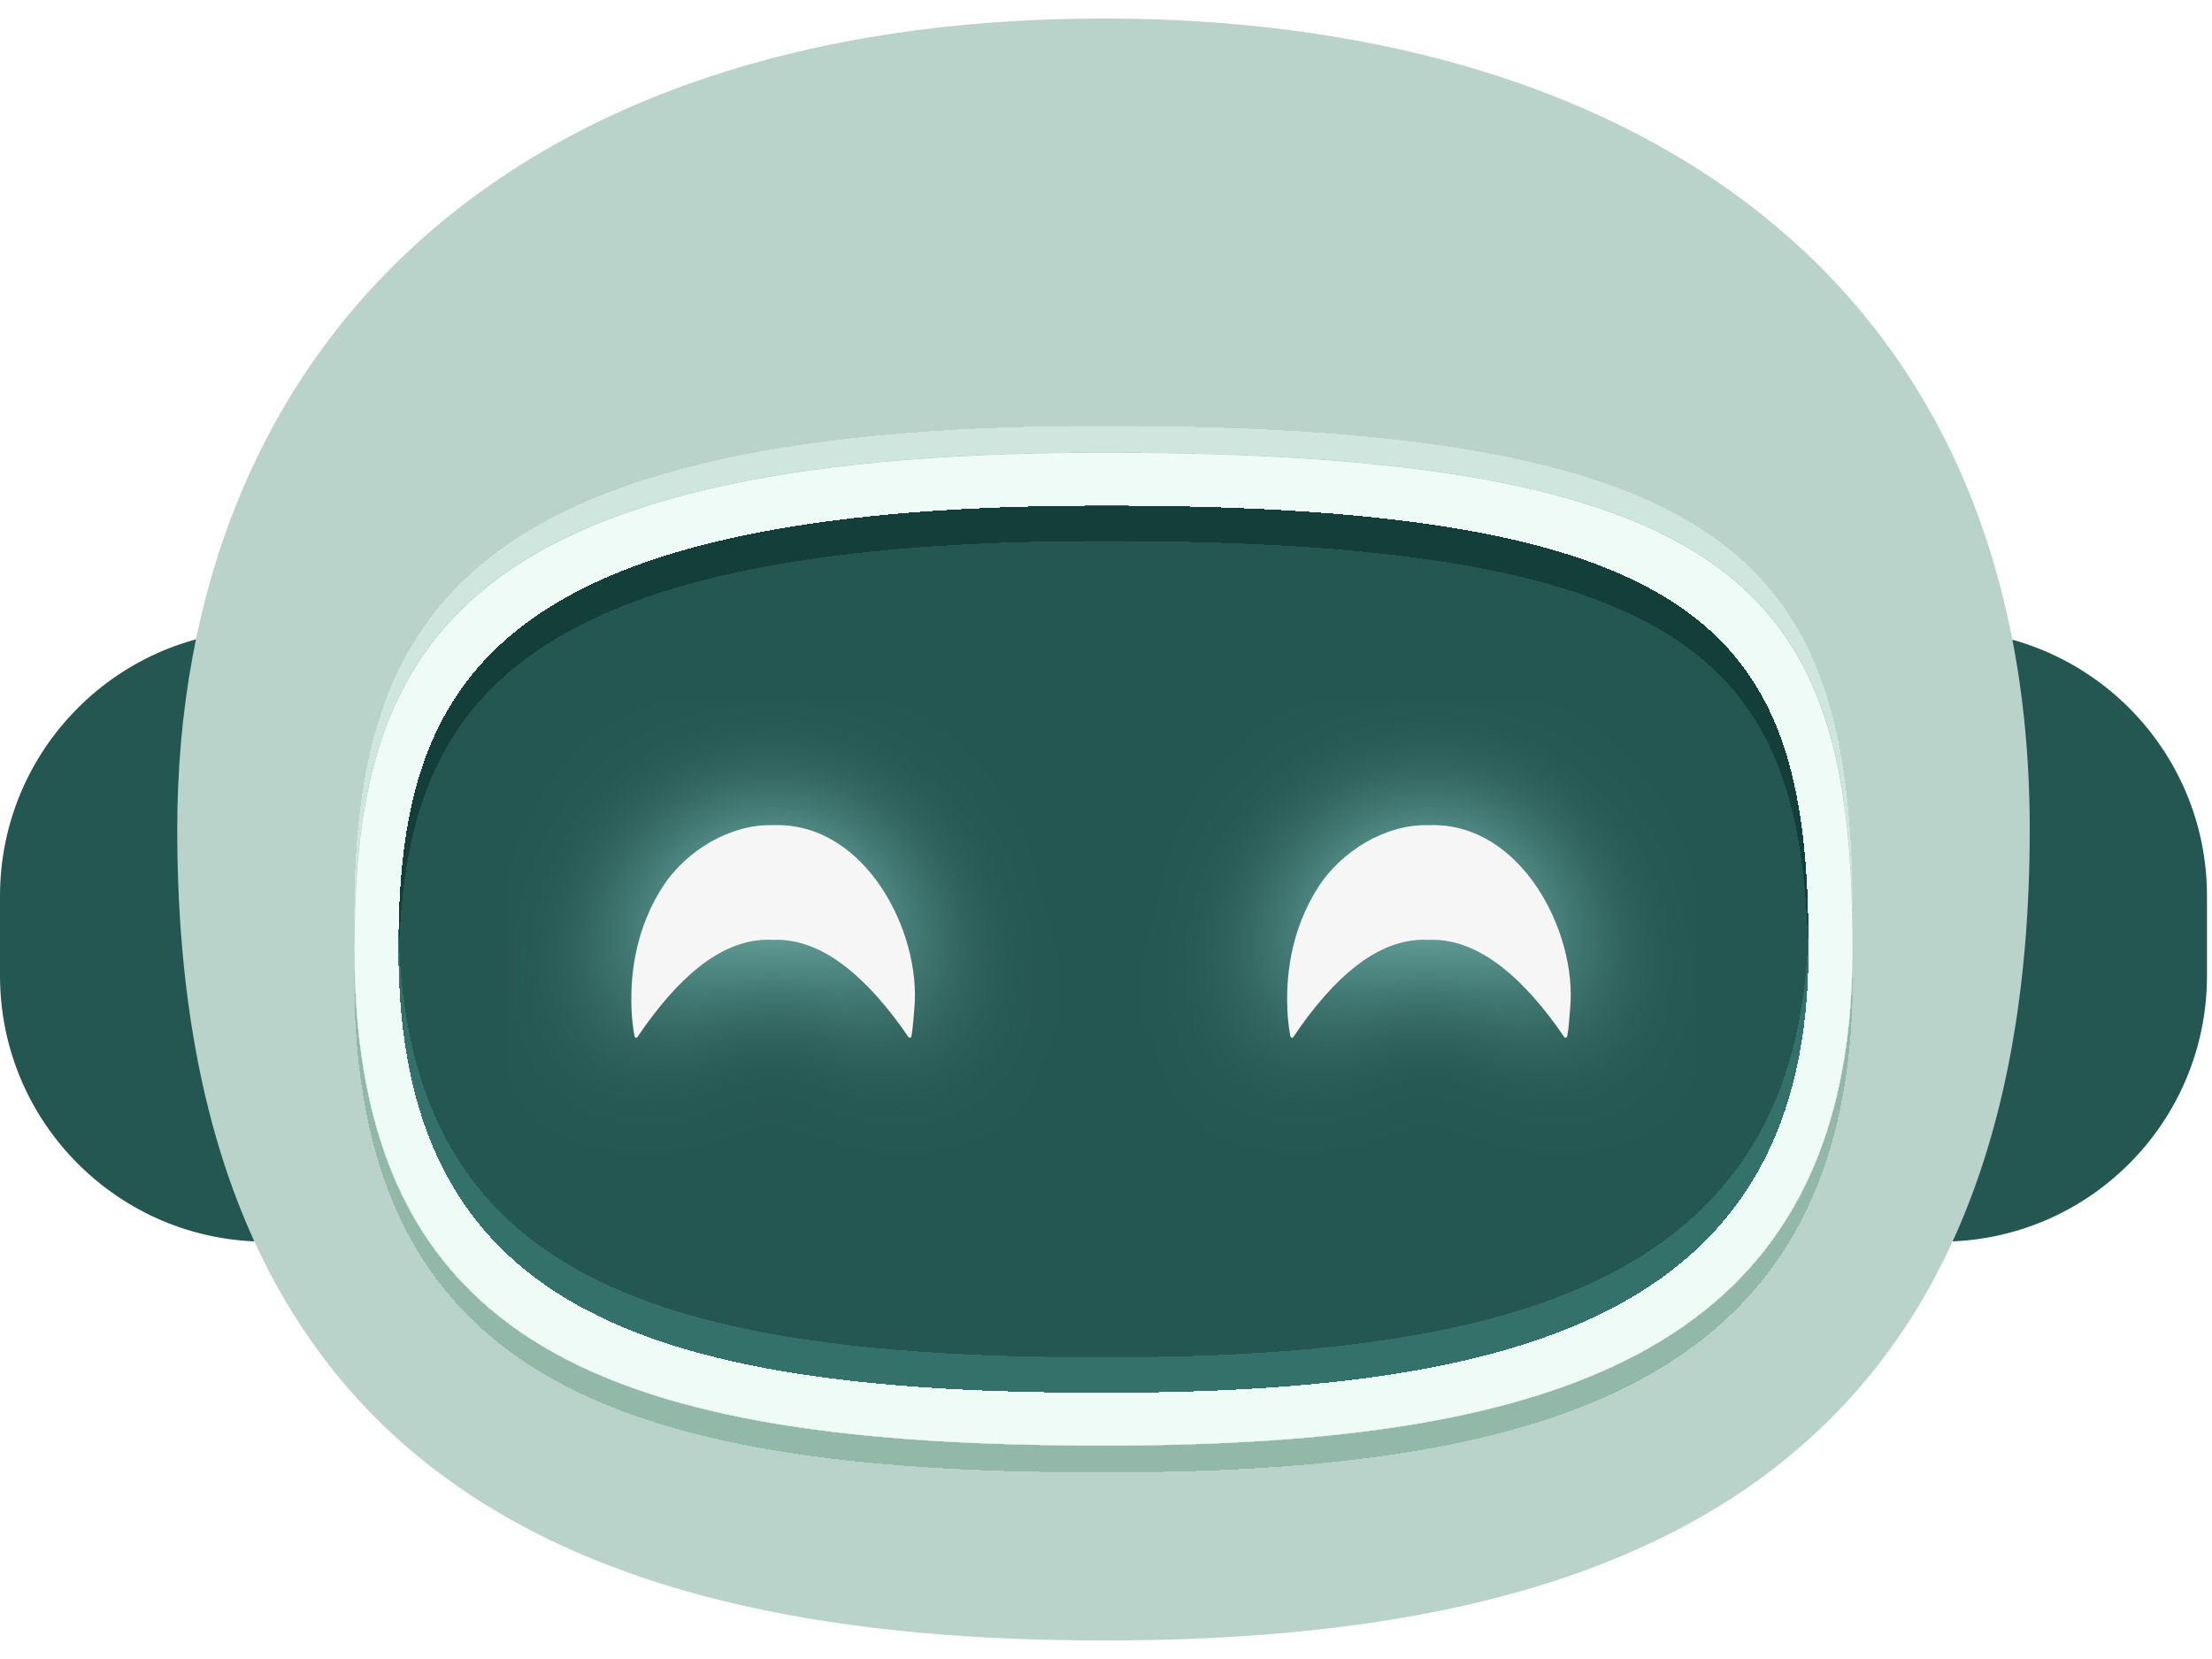
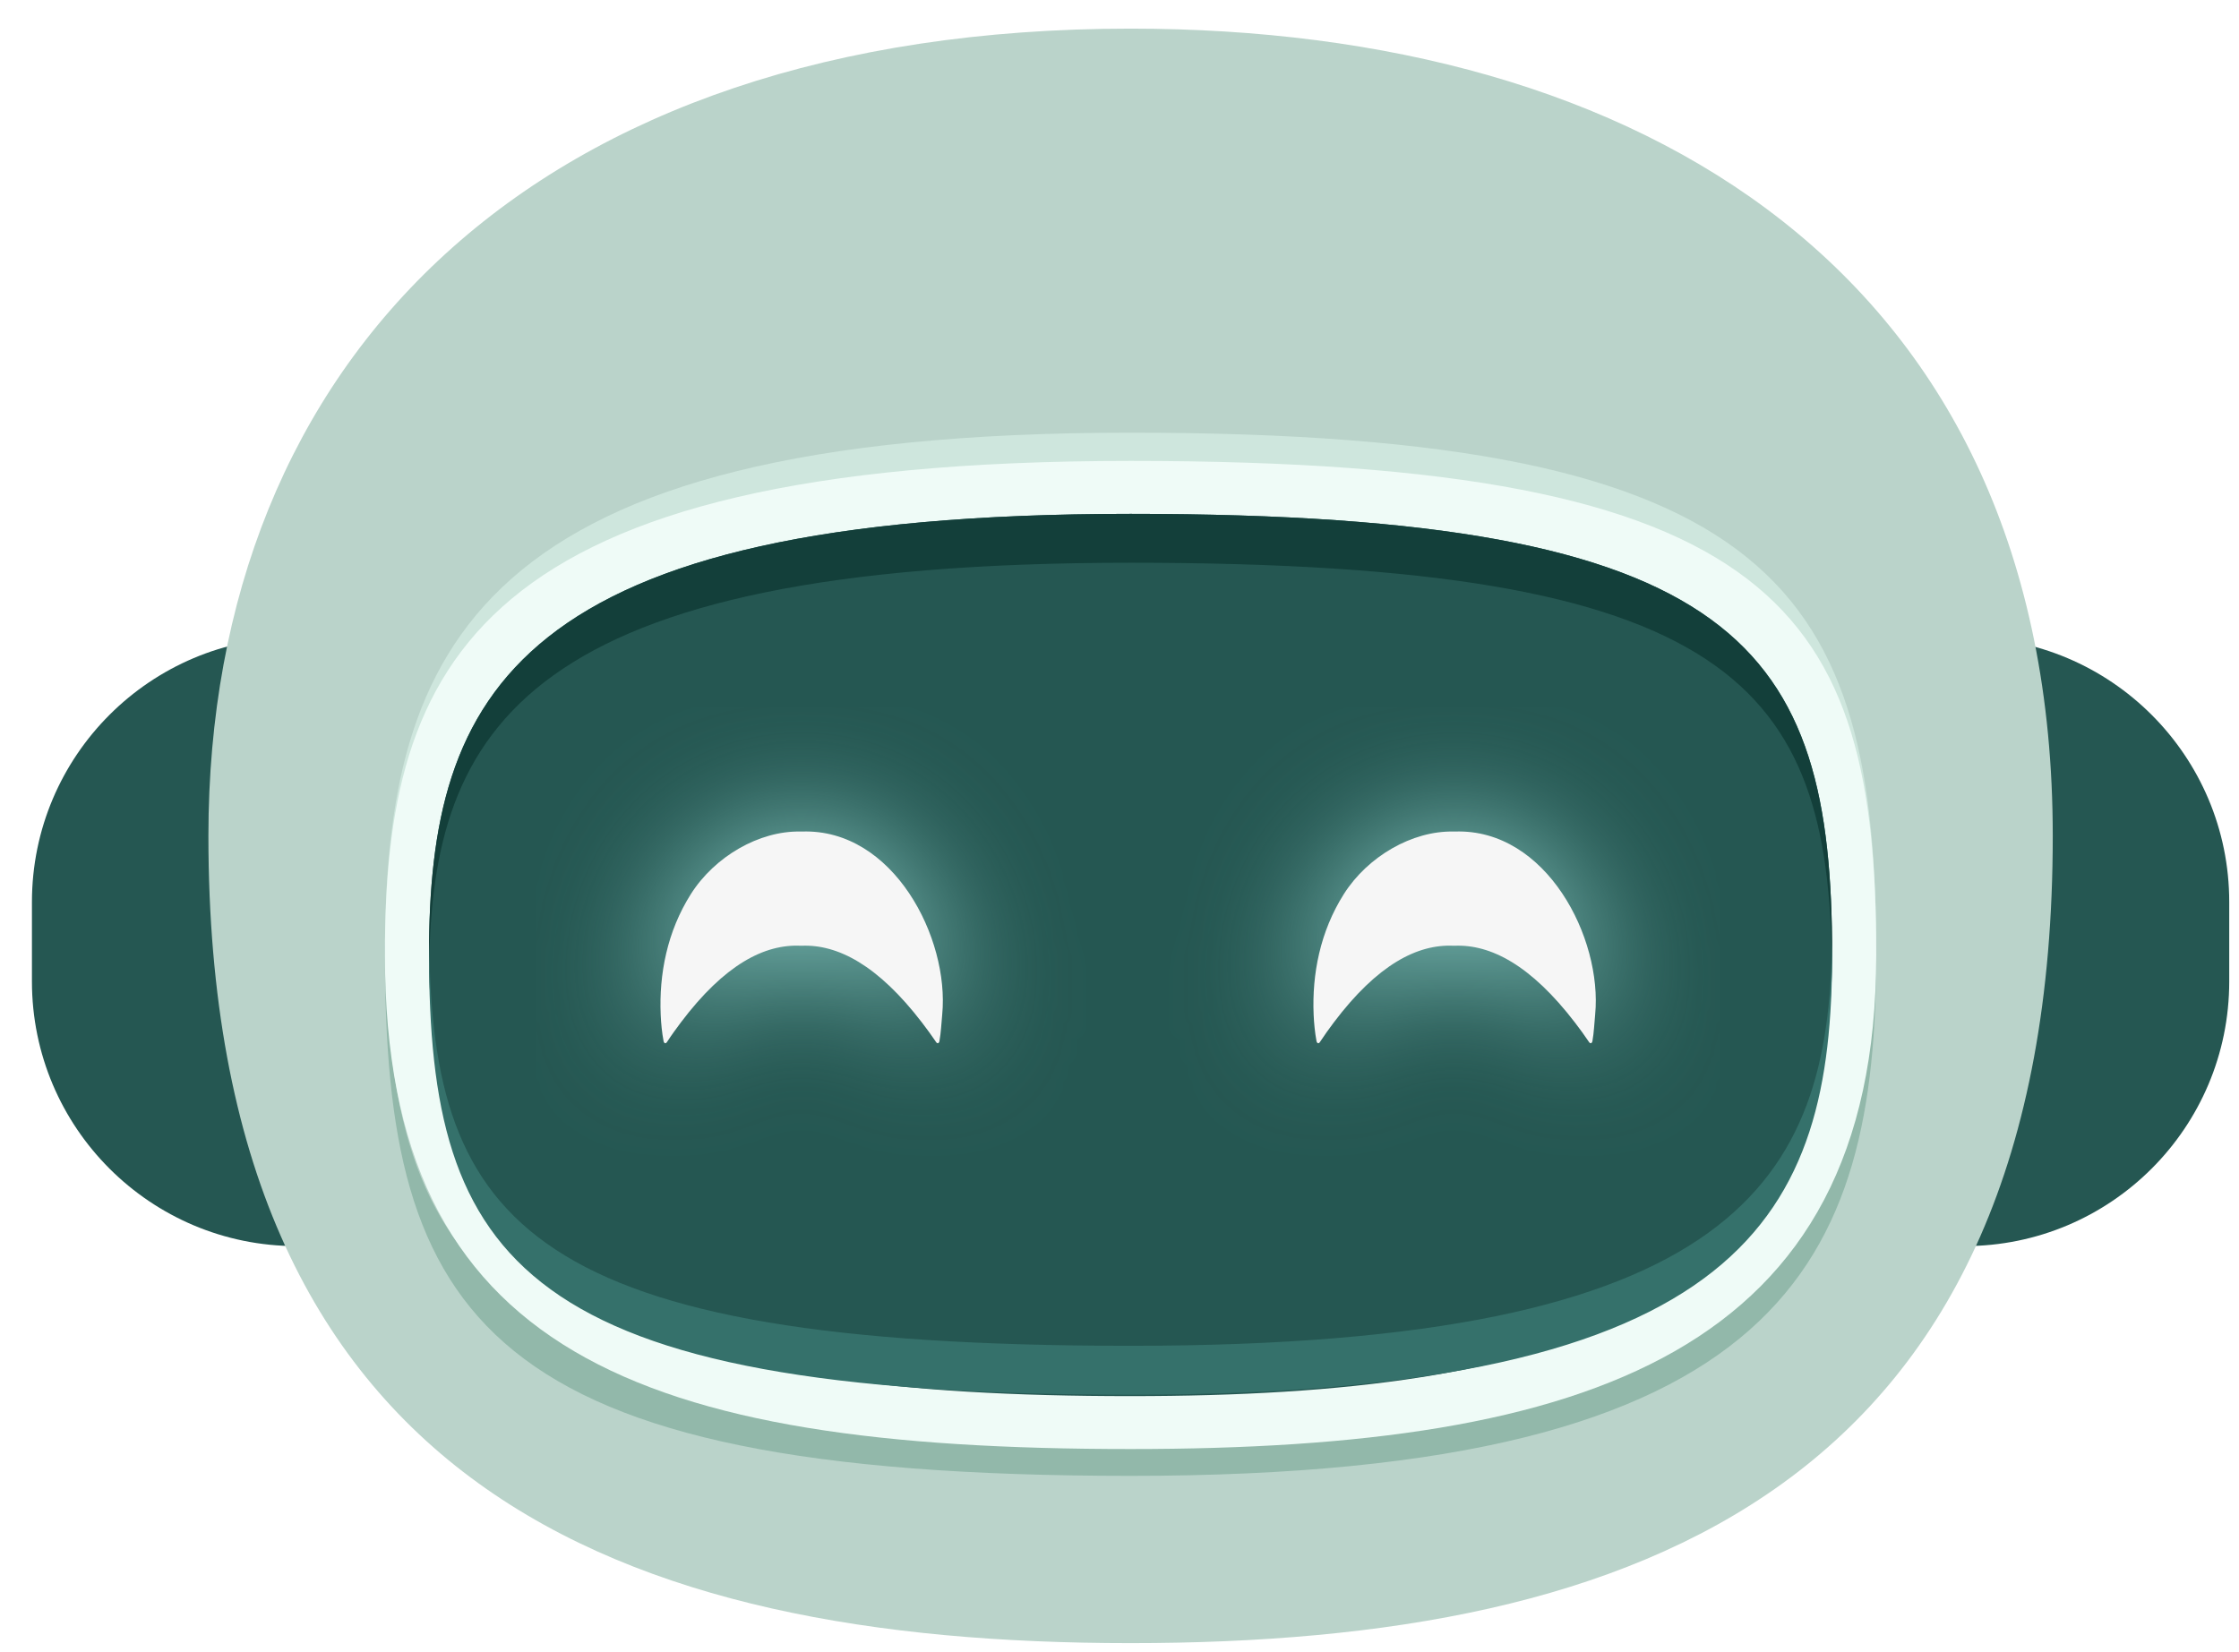
- <svg xmlns="http://www.w3.org/2000/svg" width="60" height="45" viewBox="0 0 60 45" fill="none">
-   <path d="M59.864 24.303C59.864 20.32 56.635 17.09 52.651 17.09V33.679C56.635 33.679 59.864 30.45 59.864 26.467V24.303Z" fill="#255752" />
-   <path d="M0 24.303C0 20.32 3.229 17.09 7.213 17.09V33.679C3.229 33.679 0 30.45 0 26.467V24.303Z" fill="#255752" />
-   <path d="M55.056 22.5C55.056 40.218 43.807 44.498 29.932 44.498C16.057 44.498 4.808 40.218 4.808 22.5C4.808 9.539 13.652 0.502 29.932 0.502C43.807 0.502 55.056 7.16 55.056 22.5Z" fill="#BAD3CA" />
-   <g filter="url(#filter0_dd_90_2725)">
-     <path d="M50.247 25.746C50.247 36.589 42.377 39.209 29.932 39.209C16.588 39.209 9.617 36.589 9.617 25.746C9.617 17.813 12.047 12.282 29.932 12.282C47.629 12.282 50.247 16.358 50.247 25.746Z" fill="#EFFBF7" />
+ <svg xmlns="http://www.w3.org/2000/svg" width="61" height="45" viewBox="0 0 61 45" fill="none">
+   <path d="M60.734 24.581C60.734 20.598 57.505 17.368 53.521 17.368V33.957C57.505 33.957 60.734 30.728 60.734 26.745V24.581Z" fill="#255752" />
+   <path d="M0.87 24.581C0.87 20.598 4.099 17.368 8.082 17.368V33.957C4.099 33.957 0.87 30.728 0.87 26.745V24.581Z" fill="#255752" />
+   <path d="M55.926 22.778C55.926 40.496 44.677 44.776 30.802 44.776C16.927 44.776 5.678 40.496 5.678 22.778C5.678 9.817 14.522 0.78 30.802 0.78C44.677 0.78 55.926 7.439 55.926 22.778Z" fill="#BAD3CA" />
+   <path d="M30.802 11.791C48.498 11.791 51.117 16.105 51.117 26.043C51.117 26.163 51.114 26.281 51.112 26.399C51.029 17.319 48.224 13.368 30.802 13.368C13.193 13.368 10.566 18.73 10.489 26.466C10.487 26.327 10.487 26.186 10.487 26.043C10.487 17.646 12.917 11.791 30.802 11.791Z" fill="#CEE6DD" />
+   <path d="M30.802 40.218C13.106 40.218 10.487 35.904 10.487 25.966C10.487 25.847 10.49 25.728 10.492 25.611C10.575 34.691 13.38 38.641 30.802 38.641C48.411 38.641 51.038 33.28 51.114 25.543C51.117 25.683 51.117 25.824 51.117 25.966C51.117 34.363 48.687 40.218 30.802 40.218Z" fill="#92B8AA" />
+   <path d="M51.117 26.024C51.117 36.867 43.247 39.487 30.802 39.487C17.458 39.487 10.487 36.867 10.487 26.024C10.487 18.091 12.917 12.56 30.802 12.56C48.499 12.56 51.117 16.636 51.117 26.024Z" fill="#EFFBF7" />
+   <path d="M49.915 26.024C49.915 35.706 42.51 38.045 30.802 38.045C18.247 38.045 11.688 35.706 11.688 26.024C11.688 18.941 13.975 14.003 30.802 14.003C47.451 14.003 49.915 17.642 49.915 26.024Z" fill="#255752" />
+   <path d="M30.802 14.003C47.451 14.003 49.915 17.646 49.915 26.037C49.915 26.138 49.912 26.238 49.91 26.337C49.832 18.67 47.192 15.335 30.802 15.335C14.255 15.335 11.77 19.851 11.691 26.371C11.69 26.261 11.688 26.149 11.688 26.037C11.688 18.947 13.976 14.003 30.802 14.003Z" fill="#133F3A" />
+   <path d="M30.802 38.007C14.153 38.007 11.688 34.364 11.688 25.972C11.688 25.872 11.692 25.772 11.693 25.672C11.771 33.34 14.411 36.674 30.802 36.674C47.349 36.674 49.834 32.158 49.912 25.638C49.914 25.749 49.915 25.86 49.915 25.972C49.915 33.063 47.628 38.007 30.802 38.007Z" fill="#35716B" />
+   <g filter="url(#filter0_f_646_33417)">
+     <path d="M39.64 22.66C42.133 22.576 43.66 25.568 43.459 27.647C43.435 27.891 43.427 28.137 43.384 28.373C43.382 28.386 43.377 28.398 43.37 28.408C43.364 28.418 43.355 28.425 43.345 28.427C43.335 28.43 43.325 28.427 43.315 28.421C43.306 28.415 43.298 28.405 43.291 28.395C43.17 28.214 43.039 28.036 42.91 27.867C41.706 26.297 40.61 25.73 39.626 25.772C39.62 25.772 39.613 25.772 39.606 25.772C38.619 25.724 37.53 26.282 36.338 27.863C36.21 28.033 36.081 28.212 35.961 28.395C35.955 28.405 35.947 28.415 35.938 28.421C35.928 28.427 35.918 28.43 35.908 28.427C35.898 28.425 35.889 28.418 35.882 28.408C35.875 28.398 35.871 28.386 35.868 28.373C35.824 28.138 35.8 27.894 35.789 27.648C35.743 26.555 35.962 25.391 36.613 24.363C37.261 23.341 38.471 22.637 39.599 22.66C39.612 22.66 39.626 22.66 39.64 22.66Z" fill="#90D2CC" />
+     <path d="M21.85 22.66C24.343 22.576 25.87 25.568 25.67 27.647C25.646 27.891 25.637 28.137 25.594 28.373C25.592 28.386 25.588 28.398 25.581 28.408C25.574 28.418 25.565 28.425 25.555 28.427C25.546 28.43 25.535 28.427 25.526 28.421C25.516 28.415 25.508 28.405 25.502 28.395C25.38 28.214 25.249 28.036 25.12 27.867C23.916 26.297 22.82 25.73 21.837 25.772C21.83 25.772 21.824 25.772 21.817 25.772C20.829 25.724 19.741 26.282 18.549 27.863C18.421 28.033 18.291 28.212 18.172 28.395C18.165 28.405 18.157 28.415 18.148 28.421C18.139 28.427 18.128 28.43 18.118 28.427C18.108 28.425 18.099 28.418 18.093 28.408C18.086 28.398 18.081 28.386 18.079 28.373C18.035 28.138 18.01 27.894 18 27.648C17.954 26.555 18.172 25.391 18.823 24.363C19.471 23.341 20.682 22.637 21.809 22.66C21.823 22.66 21.836 22.66 21.85 22.66Z" fill="#90D2CC" />
  </g>
-   <g filter="url(#filter1_ii_90_2725)">
-     <path d="M49.045 25.746C49.045 35.428 41.64 37.767 29.932 37.767C17.378 37.767 10.819 35.428 10.819 25.746C10.819 18.663 13.105 13.725 29.932 13.725C46.581 13.725 49.045 17.364 49.045 25.746Z" fill="#255752" />
-   </g>
-   <g filter="url(#filter2_f_90_2725)">
-     <path d="M38.77 22.382C41.263 22.298 42.79 25.29 42.589 27.369C42.566 27.613 42.557 27.859 42.514 28.095C42.512 28.108 42.507 28.12 42.501 28.13C42.494 28.14 42.485 28.147 42.475 28.149C42.465 28.152 42.455 28.149 42.445 28.143C42.436 28.137 42.428 28.127 42.421 28.117C42.3 27.936 42.169 27.758 42.04 27.589C40.836 26.019 39.74 25.452 38.756 25.494C38.75 25.494 38.743 25.494 38.737 25.494C37.749 25.445 36.66 26.004 35.468 27.585C35.341 27.755 35.211 27.934 35.091 28.117C35.085 28.127 35.077 28.137 35.068 28.143C35.058 28.149 35.048 28.152 35.038 28.149C35.028 28.147 35.019 28.14 35.012 28.13C35.005 28.12 35.001 28.108 34.999 28.095C34.954 27.86 34.93 27.616 34.919 27.37C34.873 26.277 35.092 25.113 35.743 24.085C36.391 23.063 37.602 22.358 38.729 22.382C38.742 22.382 38.756 22.383 38.77 22.382Z" fill="#90D2CC" />
-     <path d="M20.98 22.382C23.474 22.298 25.001 25.29 24.8 27.369C24.776 27.613 24.768 27.859 24.724 28.095C24.722 28.108 24.718 28.12 24.711 28.13C24.704 28.14 24.695 28.147 24.686 28.149C24.676 28.152 24.665 28.149 24.656 28.143C24.646 28.137 24.639 28.127 24.632 28.117C24.51 27.936 24.379 27.758 24.25 27.589C23.046 26.019 21.951 25.452 20.967 25.494C20.96 25.494 20.954 25.494 20.947 25.494C19.96 25.445 18.871 26.004 17.679 27.585C17.551 27.755 17.421 27.934 17.302 28.117C17.295 28.127 17.288 28.137 17.278 28.143C17.269 28.149 17.258 28.152 17.248 28.149C17.238 28.147 17.229 28.14 17.223 28.13C17.216 28.12 17.212 28.108 17.209 28.095C17.165 27.86 17.14 27.616 17.13 27.37C17.084 26.277 17.303 25.113 17.954 24.085C18.602 23.063 19.812 22.358 20.939 22.382C20.953 22.382 20.966 22.383 20.98 22.382Z" fill="#90D2CC" />
-   </g>
-   <path d="M38.77 22.382C41.263 22.298 42.79 25.29 42.589 27.369C42.566 27.613 42.557 27.859 42.514 28.095C42.512 28.108 42.507 28.12 42.501 28.13C42.494 28.14 42.485 28.147 42.475 28.149C42.465 28.152 42.455 28.149 42.445 28.143C42.436 28.137 42.428 28.127 42.421 28.117C42.3 27.936 42.169 27.758 42.04 27.589C40.836 26.019 39.74 25.452 38.756 25.494C38.75 25.494 38.743 25.494 38.737 25.494C37.749 25.445 36.66 26.004 35.468 27.585C35.341 27.755 35.211 27.934 35.091 28.117C35.085 28.127 35.077 28.137 35.068 28.143C35.058 28.149 35.048 28.152 35.038 28.149C35.028 28.147 35.019 28.14 35.012 28.13C35.005 28.12 35.001 28.108 34.999 28.095C34.954 27.86 34.93 27.616 34.919 27.37C34.873 26.277 35.092 25.113 35.743 24.085C36.391 23.063 37.602 22.358 38.729 22.382C38.742 22.382 38.756 22.383 38.77 22.382Z" fill="#F6F6F6" />
-   <path d="M20.98 22.382C23.474 22.298 25.001 25.29 24.8 27.369C24.776 27.613 24.768 27.859 24.724 28.095C24.722 28.108 24.718 28.12 24.711 28.13C24.704 28.14 24.695 28.147 24.686 28.149C24.676 28.152 24.665 28.149 24.656 28.143C24.646 28.137 24.639 28.127 24.632 28.117C24.51 27.936 24.379 27.758 24.25 27.589C23.046 26.019 21.951 25.452 20.967 25.494C20.96 25.494 20.954 25.494 20.947 25.494C19.96 25.445 18.871 26.004 17.679 27.585C17.551 27.755 17.421 27.934 17.302 28.117C17.295 28.127 17.288 28.137 17.278 28.143C17.269 28.149 17.258 28.152 17.248 28.149C17.238 28.147 17.229 28.14 17.223 28.13C17.216 28.12 17.212 28.108 17.209 28.095C17.165 27.86 17.14 27.616 17.13 27.37C17.084 26.277 17.303 25.113 17.954 24.085C18.602 23.063 19.812 22.358 20.939 22.382C20.953 22.382 20.966 22.383 20.98 22.382Z" fill="#F6F6F6" />
+   <path d="M39.64 22.66C42.133 22.576 43.66 25.568 43.459 27.647C43.435 27.891 43.427 28.137 43.384 28.373C43.382 28.386 43.377 28.398 43.37 28.408C43.364 28.418 43.355 28.425 43.345 28.427C43.335 28.43 43.325 28.427 43.315 28.421C43.306 28.415 43.298 28.405 43.291 28.395C43.17 28.214 43.039 28.036 42.91 27.867C41.706 26.297 40.61 25.73 39.626 25.772C39.62 25.772 39.613 25.772 39.606 25.772C38.619 25.724 37.53 26.282 36.338 27.863C36.21 28.033 36.081 28.212 35.961 28.395C35.955 28.405 35.947 28.415 35.938 28.421C35.928 28.427 35.918 28.43 35.908 28.427C35.898 28.425 35.889 28.418 35.882 28.408C35.875 28.398 35.871 28.386 35.868 28.373C35.824 28.138 35.8 27.894 35.789 27.648C35.743 26.555 35.962 25.391 36.613 24.363C37.261 23.341 38.471 22.637 39.599 22.66C39.612 22.66 39.626 22.66 39.64 22.66Z" fill="#F6F6F6" />
+   <path d="M21.85 22.66C24.343 22.576 25.87 25.568 25.67 27.647C25.646 27.891 25.637 28.137 25.594 28.373C25.592 28.386 25.588 28.398 25.581 28.408C25.574 28.418 25.565 28.425 25.555 28.427C25.546 28.43 25.535 28.427 25.526 28.421C25.516 28.415 25.508 28.405 25.502 28.395C25.38 28.214 25.249 28.036 25.12 27.867C23.916 26.297 22.82 25.73 21.837 25.772C21.83 25.772 21.824 25.772 21.817 25.772C20.829 25.724 19.741 26.282 18.549 27.863C18.421 28.033 18.291 28.212 18.172 28.395C18.165 28.405 18.157 28.415 18.148 28.421C18.139 28.427 18.128 28.43 18.118 28.427C18.108 28.425 18.099 28.418 18.093 28.408C18.086 28.398 18.081 28.386 18.079 28.373C18.035 28.138 18.01 27.894 18 27.648C17.954 26.555 18.172 25.391 18.823 24.363C19.471 23.341 20.682 22.637 21.809 22.66C21.823 22.66 21.836 22.66 21.85 22.66Z" fill="#F6F6F6" />
  <defs>
-     <filter id="filter0_dd_90_2725" x="9.617" y="11.563" width="40.631" height="28.366" filterUnits="userSpaceOnUse" color-interpolation-filters="sRGB">
-       <feFlood flood-opacity="0" result="BackgroundImageFix" />
-       <feColorMatrix in="SourceAlpha" type="matrix" values="0 0 0 0 0 0 0 0 0 0 0 0 0 0 0 0 0 0 127 0" result="hardAlpha" />
-       <feOffset dy="0.72" />
-       <feComposite in2="hardAlpha" operator="out" />
-       <feColorMatrix type="matrix" values="0 0 0 0 0.573 0 0 0 0 0.72 0 0 0 0 0.667 0 0 0 1 0" />
-       <feBlend mode="normal" in2="BackgroundImageFix" result="effect1_dropShadow_90_2725" />
-       <feColorMatrix in="SourceAlpha" type="matrix" values="0 0 0 0 0 0 0 0 0 0 0 0 0 0 0 0 0 0 127 0" result="hardAlpha" />
-       <feOffset dy="-0.72" />
-       <feComposite in2="hardAlpha" operator="out" />
-       <feColorMatrix type="matrix" values="0 0 0 0 0.808 0 0 0 0 0.901 0 0 0 0 0.867 0 0 0 1 0" />
-       <feBlend mode="normal" in2="effect1_dropShadow_90_2725" result="effect2_dropShadow_90_2725" />
-       <feBlend mode="normal" in="SourceGraphic" in2="effect2_dropShadow_90_2725" result="shape" />
-     </filter>
-     <filter id="filter1_ii_90_2725" x="10.819" y="13.725" width="38.227" height="24.042" filterUnits="userSpaceOnUse" color-interpolation-filters="sRGB">
+     <filter id="filter0_f_646_33417" x="14.628" y="19.293" width="32.215" height="12.502" filterUnits="userSpaceOnUse" color-interpolation-filters="sRGB">
      <feFlood flood-opacity="0" result="BackgroundImageFix" />
      <feBlend mode="normal" in="SourceGraphic" in2="BackgroundImageFix" result="shape" />
-       <feColorMatrix in="SourceAlpha" type="matrix" values="0 0 0 0 0 0 0 0 0 0 0 0 0 0 0 0 0 0 127 0" result="hardAlpha" />
-       <feOffset dy="0.959" />
-       <feComposite in2="hardAlpha" operator="arithmetic" k2="-1" k3="1" />
-       <feColorMatrix type="matrix" values="0 0 0 0 0.073 0 0 0 0 0.245 0 0 0 0 0.228 0 0 0 1 0" />
-       <feBlend mode="normal" in2="shape" result="effect1_innerShadow_90_2725" />
-       <feColorMatrix in="SourceAlpha" type="matrix" values="0 0 0 0 0 0 0 0 0 0 0 0 0 0 0 0 0 0 127 0" result="hardAlpha" />
-       <feOffset dy="-0.959" />
-       <feComposite in2="hardAlpha" operator="arithmetic" k2="-1" k3="1" />
-       <feColorMatrix type="matrix" values="0 0 0 0 0.208 0 0 0 0 0.442 0 0 0 0 0.419 0 0 0 1 0" />
-       <feBlend mode="normal" in2="effect1_innerShadow_90_2725" result="effect2_innerShadow_90_2725" />
-     </filter>
-     <filter id="filter2_f_90_2725" x="13.758" y="19.015" width="32.215" height="12.502" filterUnits="userSpaceOnUse" color-interpolation-filters="sRGB">
-       <feFlood flood-opacity="0" result="BackgroundImageFix" />
-       <feBlend mode="normal" in="SourceGraphic" in2="BackgroundImageFix" result="shape" />
-       <feGaussianBlur stdDeviation="1.683" result="effect1_foregroundBlur_90_2725" />
+       <feGaussianBlur stdDeviation="1.683" result="effect1_foregroundBlur_646_33417" />
    </filter>
  </defs>
</svg>
